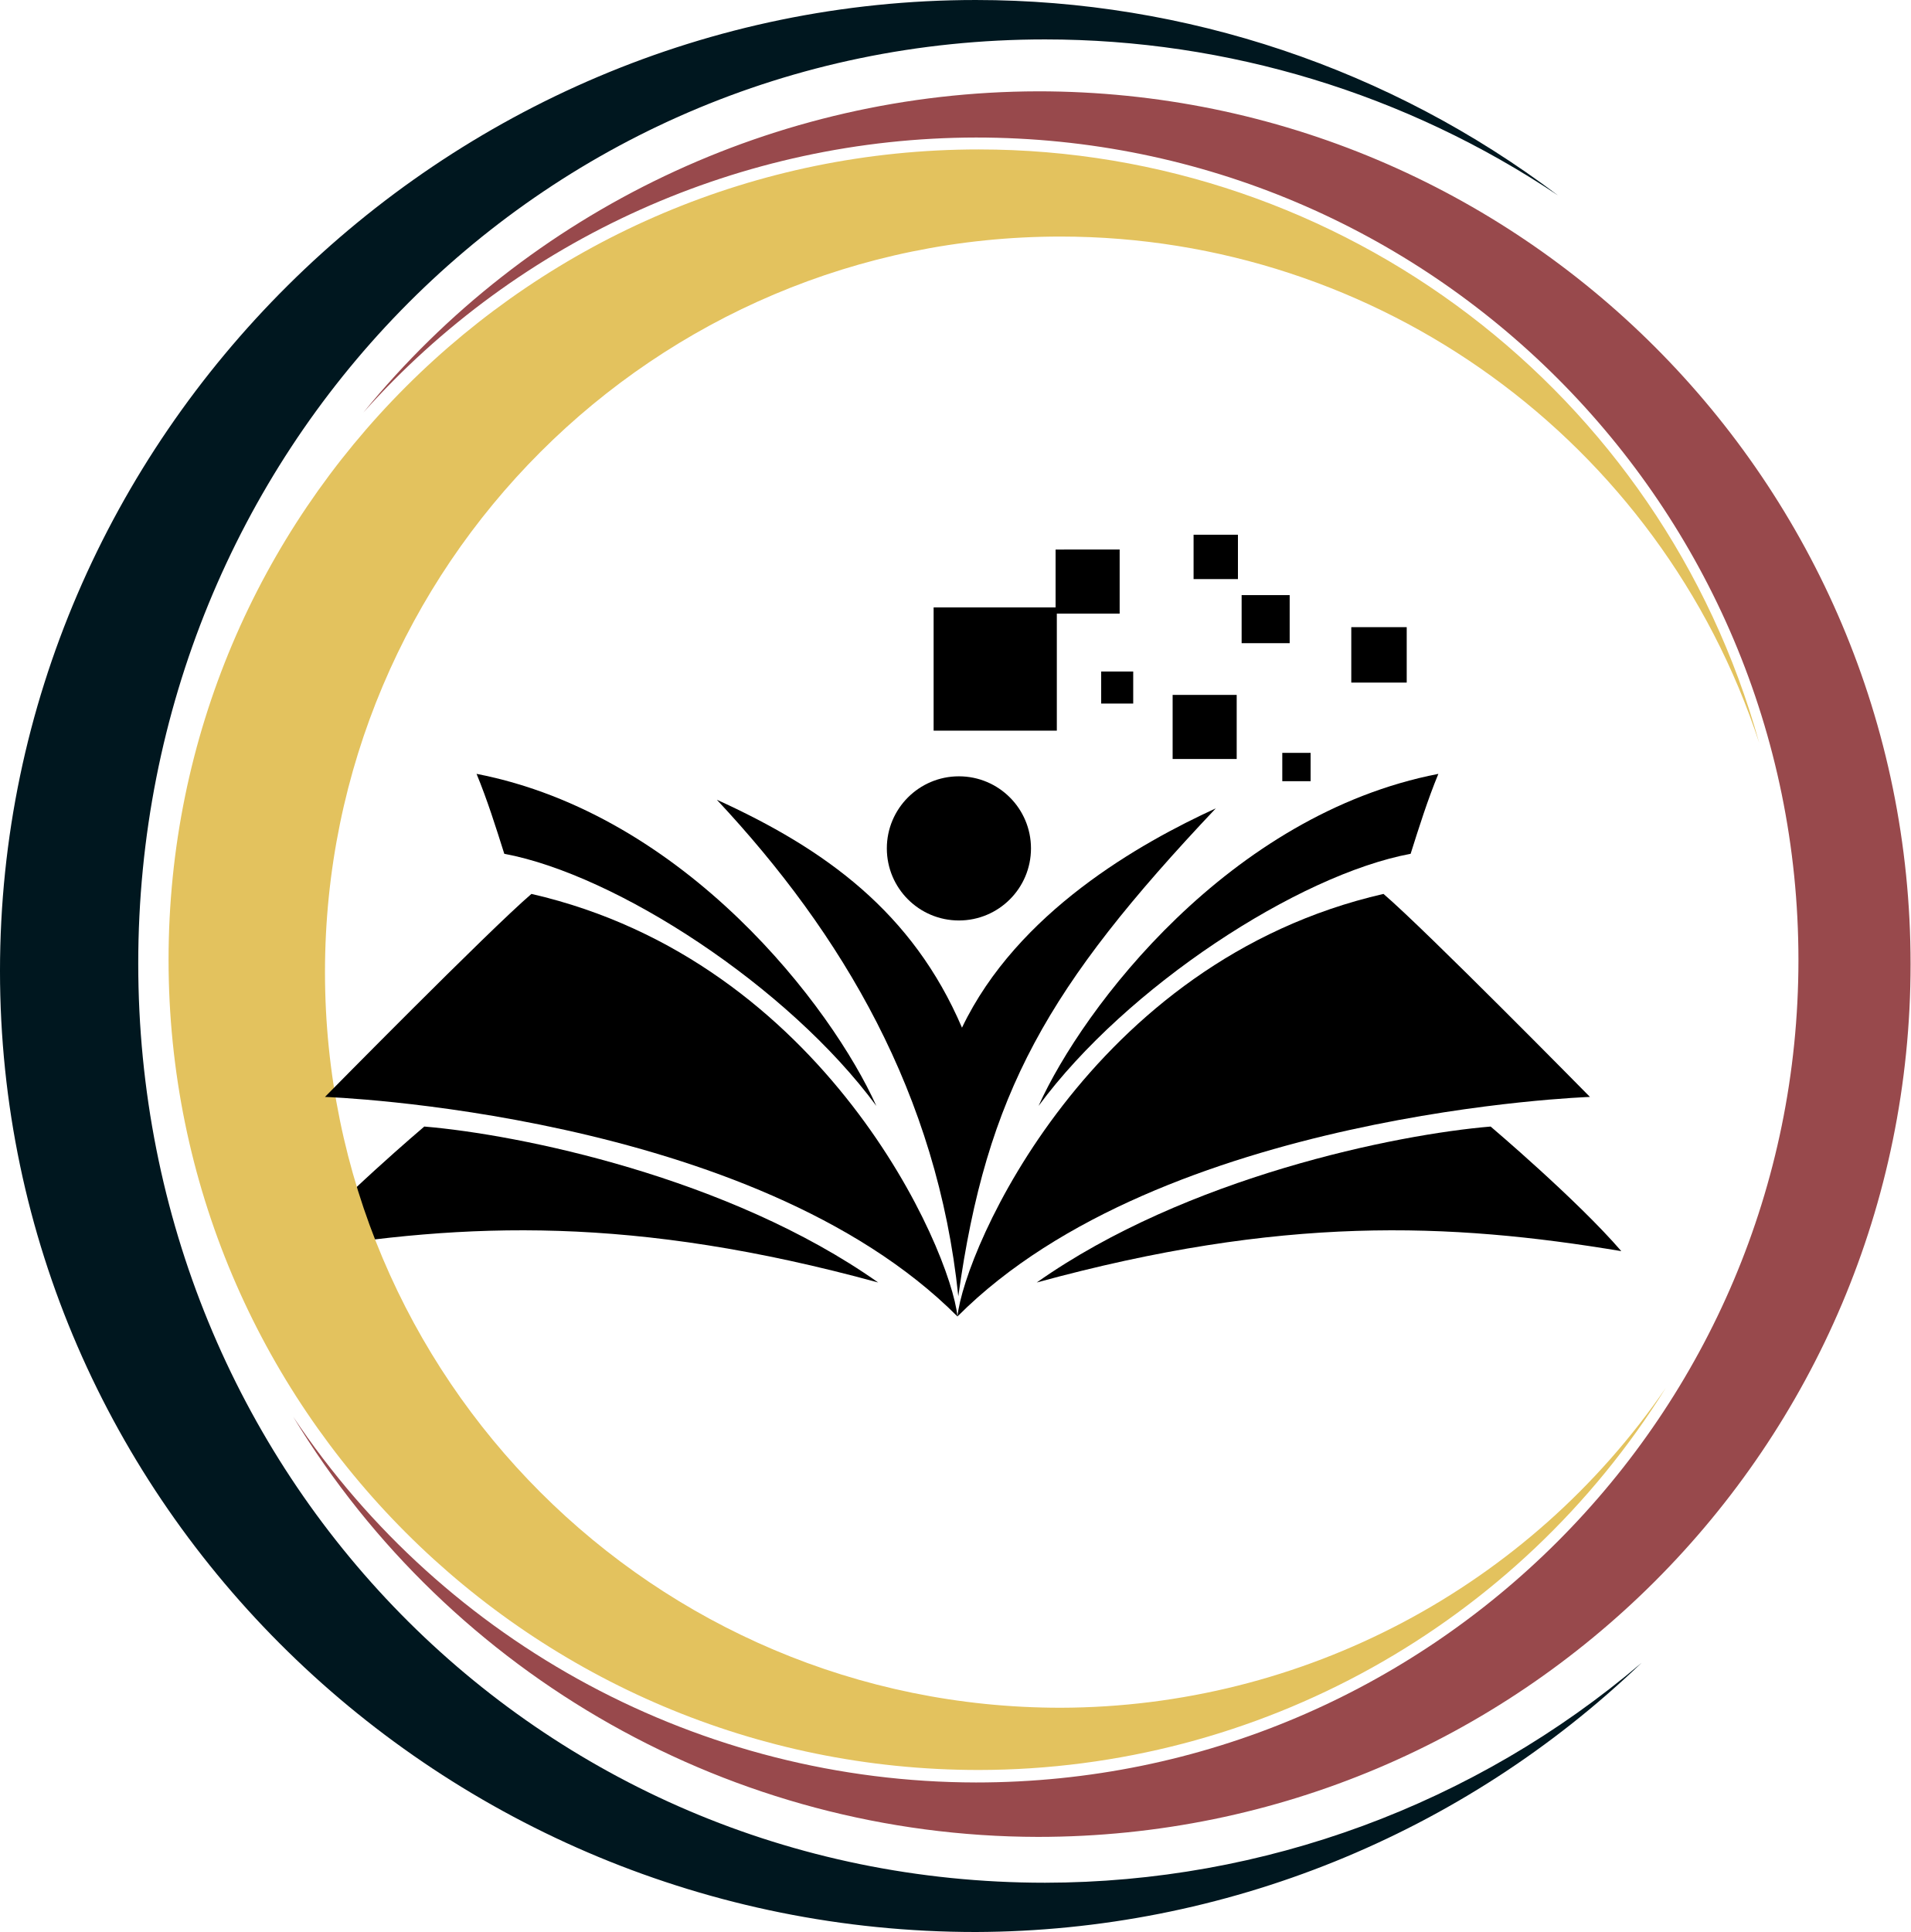
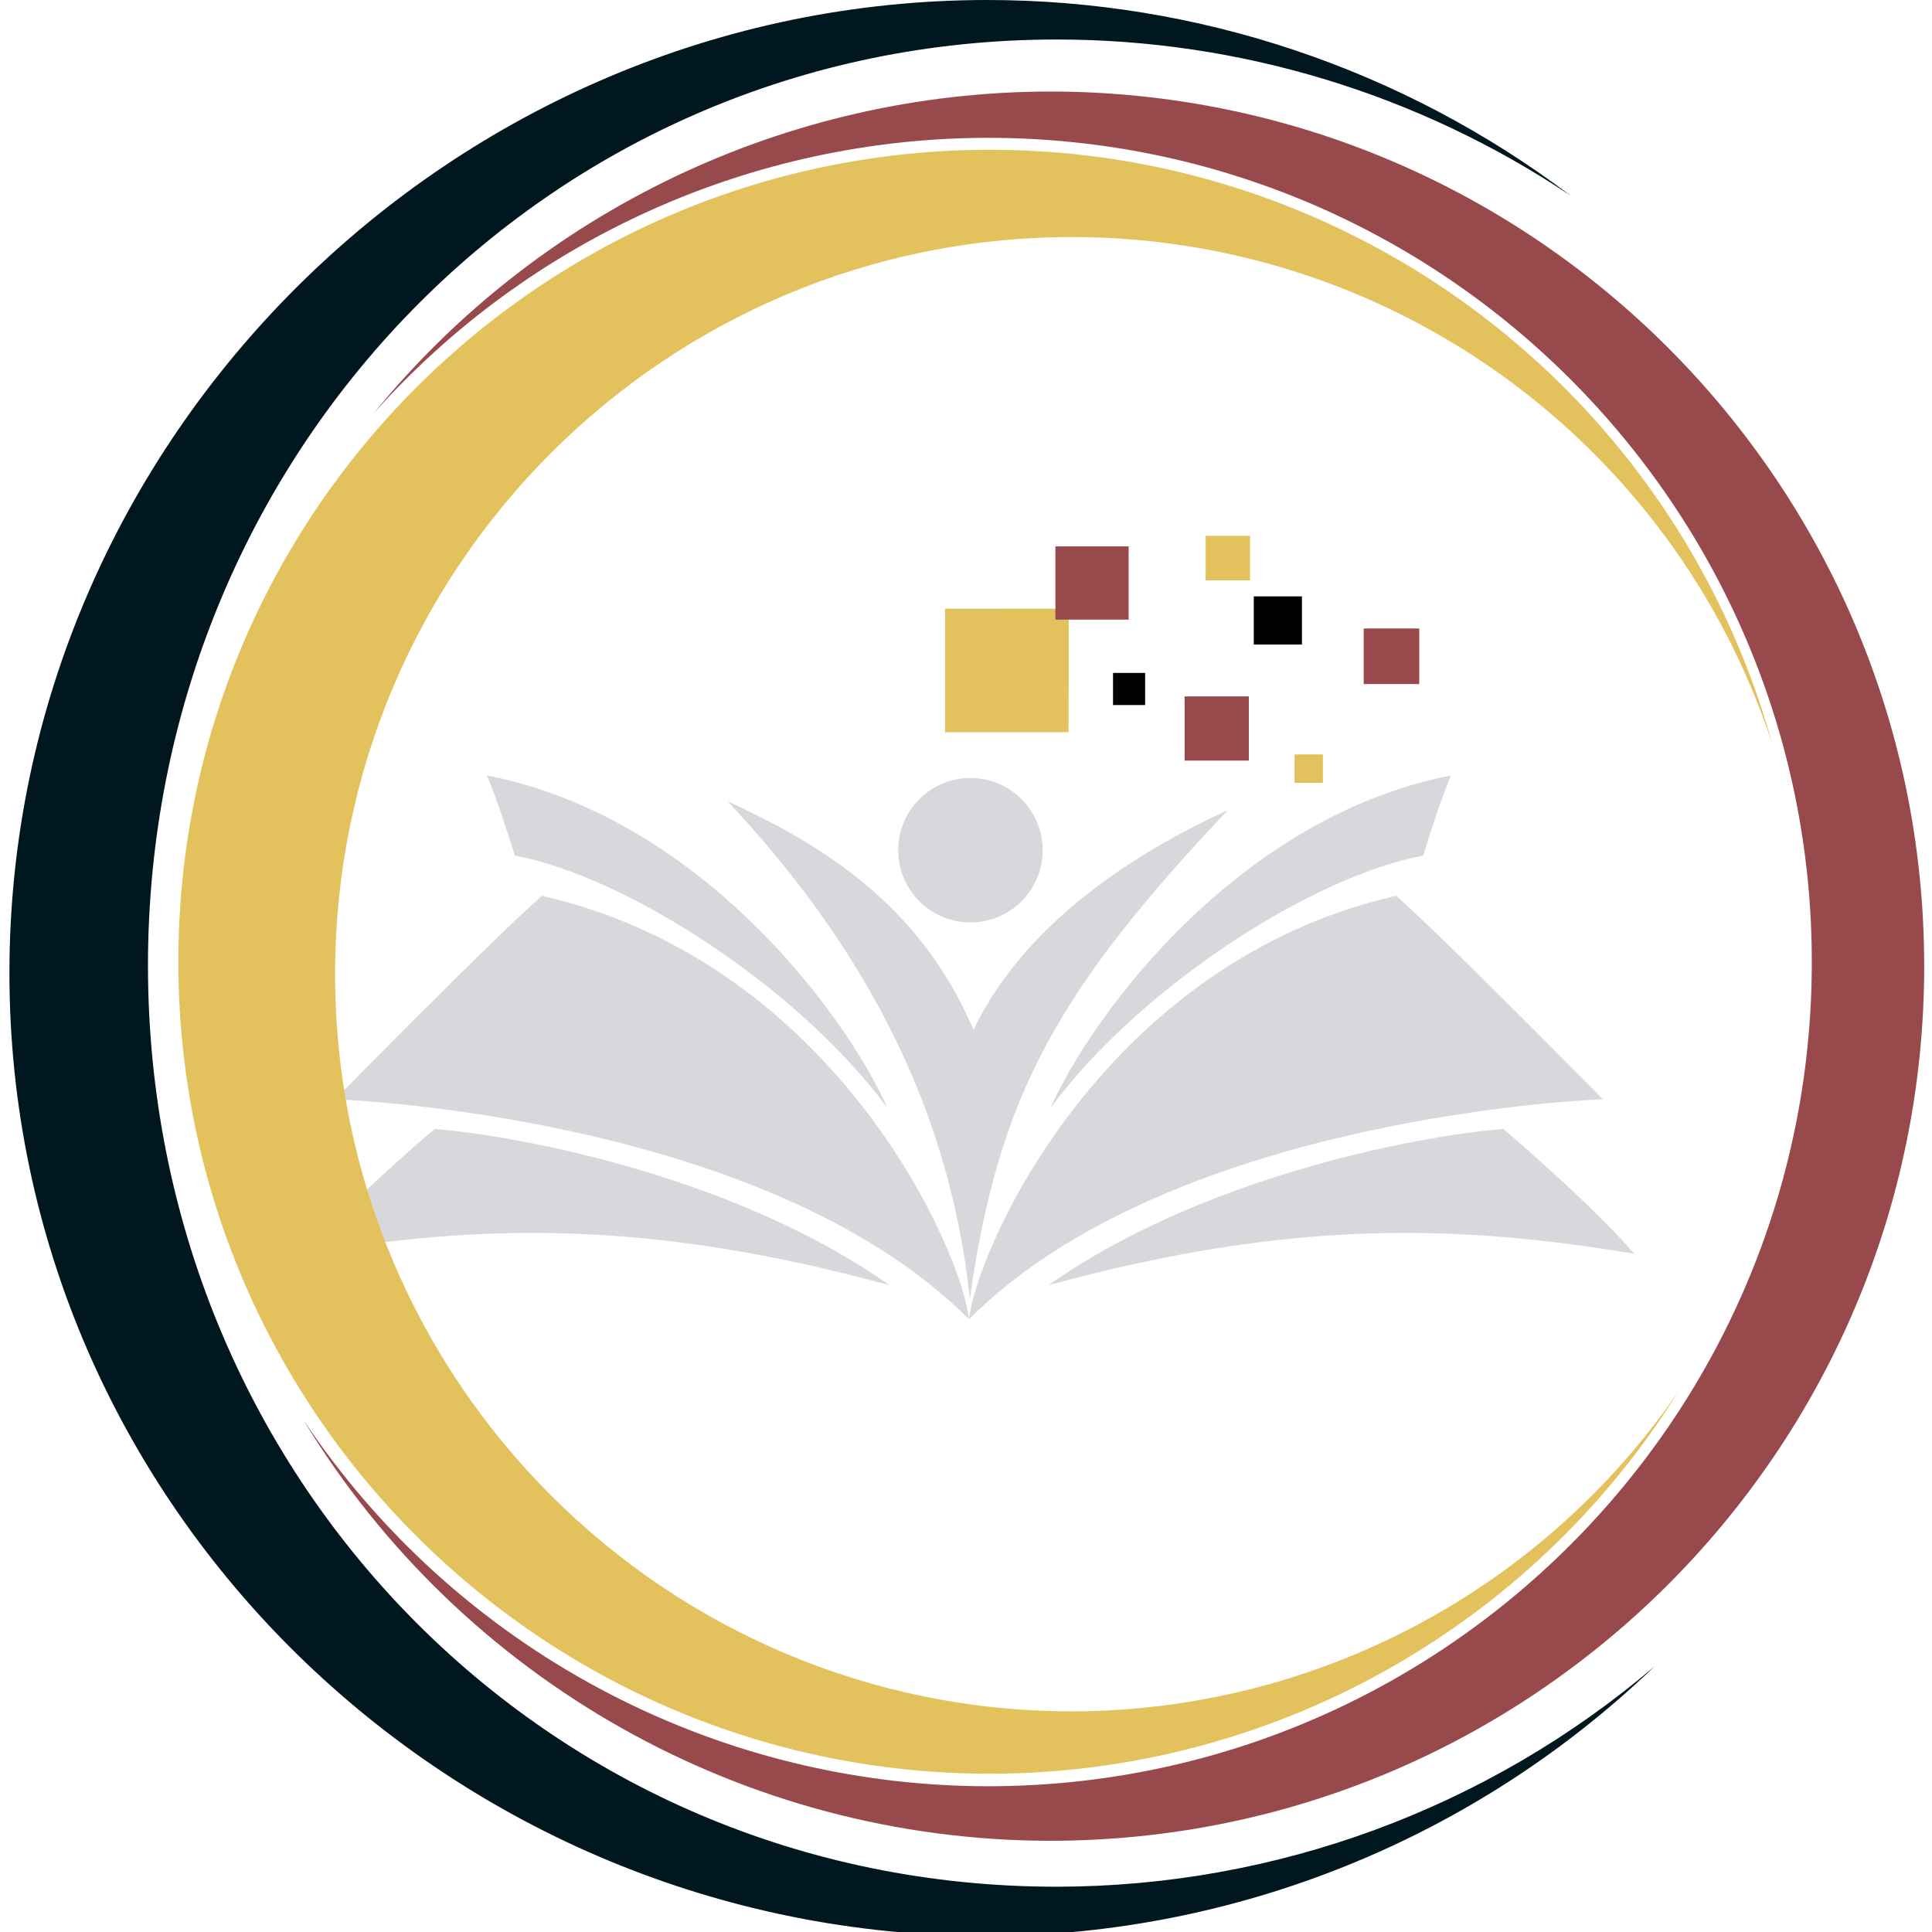
- <svg xmlns="http://www.w3.org/2000/svg" version="1.1" id="svg132" width="253.717" height="256.543" viewBox="0 0 253.717 256.543" xmlnsSvg="http://www.w3.org/2000/svg">
+ <svg xmlns="http://www.w3.org/2000/svg" version="1.1" id="svg132" width="256" height="256" viewBox="0 0 256 256" xmlns_svg="http://www.w3.org/2000/svg">
  <defs id="defs136" />
  <g id="layer1" style="display:inline;fill:#cccccc" transform="translate(-115.2213,-79.18976)">
-     <path style="display:inline;opacity:1;fill:#000000;fill-opacity:1;stroke-width:7.4" d="m 313.171,228.78 c -12.495,1.041 -40.387,6.68 -60.275,20.707 32.504,-8.897 54.722,-7.982 77.629,-4.164 -5.881,-6.823 -17.354,-16.543 -17.354,-16.543 z" id="path7953" />
-     <path style="display:inline;opacity:1;fill:#000000;fill-opacity:1;stroke-width:7.4" d="m 171.565,228.78 c 0,0 -11.473,9.72 -17.354,16.543 22.907,-3.818 45.125,-4.733 77.629,4.164 -19.889,-14.027 -47.781,-19.666 -60.275,-20.707 z" id="path7951" />
-     <path style="display:inline;opacity:1;fill:#000000;fill-opacity:1;stroke-width:7.4" d="m 242.368,254 c 27.103,-27.214 83.992,-29.154 83.992,-29.154 0,0 -21.774,-22.126 -27.418,-26.957 -39.055,8.967 -55.649,47.203 -56.574,56.111 z" id="path7949" />
-     <path style="display:inline;opacity:1;fill:#000000;fill-opacity:1;stroke-width:7.4" d="m 210.411,185.383 c 16.688,17.834 29.287,39.103 32.068,65.936 3.763,-26.996 11.78,-41.067 34.195,-64.791 -9.98,4.581 -26.343,13.743 -33.705,29.123 -6.559,-15.335 -18.161,-23.723 -32.559,-30.268 z" id="path7945" />
-     <path style="display:inline;opacity:1;fill:#000000;fill-opacity:1;stroke-width:7.4" d="m 242.561,182.274 a 9.571,9.571 0 0 0 -9.572,9.572 9.571,9.571 0 0 0 9.572,9.57 9.571,9.571 0 0 0 9.57,-9.57 9.571,9.571 0 0 0 -9.57,-9.572 z" id="path7943" />
-     <path style="display:inline;opacity:1;fill:#000000;fill-opacity:1;stroke-width:7.4" d="m 306.229,181.948 c -27.757,5.386 -47.202,31.005 -53.092,44.094 11.698,-15.87 34.521,-30.699 49.41,-33.48 1.125,-3.559 2.259,-7.166 3.682,-10.613 z" id="path7941" />
-     <path style="display:inline;opacity:1;fill:#000000;fill-opacity:1;stroke-width:7.4" d="m 178.506,181.948 c 1.423,3.447 2.557,7.055 3.682,10.613 14.889,2.781 37.712,17.61 49.41,33.48 -5.89,-13.089 -25.334,-38.707 -53.092,-44.094 z" id="path1451" />
-     <path style="display:inline;fill:#e3c25e;fill-opacity:1;stroke-width:7.438" d="M 245.2,99.032 A 107.593,107.593 0 0 0 137.606,206.625 107.593,107.593 0 0 0 245.2,314.219 107.593,107.593 0 0 0 336.419,263.498 97.677,97.677 0 0 1 256.053,305.955 97.677,97.677 0 0 1 158.378,208.28 97.677,97.677 0 0 1 256.053,110.602 97.677,97.677 0 0 1 348.829,177.815 107.593,107.593 0 0 0 245.2,99.032 Z" id="path255" />
-     <path style="display:inline;opacity:1;fill:#000000;fill-opacity:1;stroke-width:7.4" d="m 185.794,197.889 c -5.644,4.831 -27.418,26.957 -27.418,26.957 0,0 56.889,1.94 83.992,29.154 -0.926,-8.908 -17.52,-47.145 -56.574,-56.111 z" id="path7947" />
-     <path style="display:inline;fill:#98494c;fill-opacity:1;stroke-width:7.438" d="m 253.046,91.317 c -34.743,0.073 -67.62,15.728 -89.576,42.654 20.689,-23.197 50.281,-36.479 81.363,-36.52 60.317,-3.9e-5 109.213,48.896 109.213,109.213 4e-5,60.317 -48.896,109.213 -109.213,109.213 -36.438,-0.049 -70.451,-18.267 -90.684,-48.572 20.971,34.581 58.453,55.729 98.896,55.799 64.006,-7e-4 115.893,-51.888 115.893,-115.895 -7e-4,-64.005 -51.887,-115.892 -115.893,-115.893 z" id="path253" />
-     <path style="display:inline;fill:#00171f;fill-opacity:1;stroke-width:7.438" d="m 244.801,79.19 c -70.842,4.25e-4 -129.58,58.084 -129.58,128.926 4.3e-4,70.842 58.738,127.617 129.58,127.617 32.964,-0.109 64.621,-12.905 88.402,-35.732 -22.104,18.815 -50.176,29.16 -79.203,29.189 -67.59,3.4e-4 -120.42,-54.466 -120.42,-122.057 -3.4e-4,-67.59 52.83,-122.709 120.42,-122.709 24.254,0.001 47.961,7.209 68.111,20.709 C 299.85,88.306 272.708,79.198 244.801,79.19 Z" id="path353" />
-     <path id="rect524" style="display:inline;opacity:1;fill:#000000;fill-opacity:1;stroke-width:7.4" d="m 273.723,150.196 v 5.891 h 5.891 v -5.891 z m -18.324,1.965 v 7.689 h -16.197 v 16.361 h 16.361 v -15.543 h 8.344 v -8.508 z m 24.705,6.053 v 6.381 h 6.381 v -6.381 z m 14.562,4.254 v 7.363 h 7.361 v -7.363 z m -33.213,5.891 v 4.254 h 4.254 v -4.254 z m 9.488,3.107 v 8.508 h 8.508 v -8.508 z m 14.562,7.691 v 3.762 h 3.762 v -3.762 z" />
+     <path style="display:inline;opacity:1;fill:#d7d8db;fill-opacity:1;stroke-width:7.4" d="m 314.42,228.78 c -12.495,1.041 -40.387,6.68 -60.275,20.707 32.504,-8.897 54.722,-7.982 77.629,-4.164 -5.881,-6.823 -17.354,-16.543 -17.354,-16.543 z" id="path7953" />
+     <path style="display:inline;opacity:1;fill:#d7d8db;fill-opacity:1;stroke-width:7.4" d="m 172.814,228.78 c 0,0 -11.473,9.72 -17.354,16.543 22.907,-3.818 45.125,-4.733 77.629,4.164 -19.889,-14.027 -47.781,-19.666 -60.275,-20.707 z" id="path7951" />
+     <path style="display:inline;opacity:1;fill:#d7d8db;fill-opacity:1;stroke-width:7.4" d="m 243.617,254 c 27.103,-27.214 83.992,-29.154 83.992,-29.154 0,0 -21.774,-22.126 -27.418,-26.957 -39.055,8.967 -55.649,47.203 -56.574,56.111 z" id="path7949" />
+     <path style="display:inline;opacity:1;fill:#d7d8db;fill-opacity:1;stroke-width:7.4" d="m 211.66,185.383 c 16.688,17.834 29.287,39.103 32.068,65.936 3.763,-26.996 11.78,-41.067 34.195,-64.791 -9.98,4.581 -26.343,13.743 -33.705,29.123 -6.559,-15.335 -18.161,-23.723 -32.559,-30.268 z" id="path7945" />
+     <path style="display:inline;opacity:1;fill:#d7d8db;fill-opacity:1;stroke-width:7.4" d="m 243.81,182.274 a 9.571,9.571 0 0 0 -9.572,9.572 9.571,9.571 0 0 0 9.572,9.57 9.571,9.571 0 0 0 9.57,-9.57 9.571,9.571 0 0 0 -9.57,-9.572 z" id="path7943" />
+     <path style="display:inline;opacity:1;fill:#d7d8db;fill-opacity:1;stroke-width:7.4" d="m 307.478,181.948 c -27.757,5.386 -47.202,31.005 -53.092,44.094 11.698,-15.87 34.521,-30.699 49.41,-33.48 1.125,-3.559 2.259,-7.166 3.682,-10.613 z" id="path7941" />
+     <path style="display:inline;opacity:1;fill:#d7d8db;fill-opacity:1;stroke-width:7.4" d="m 179.756,181.948 c 1.423,3.447 2.557,7.055 3.682,10.613 14.889,2.781 37.712,17.61 49.41,33.48 -5.89,-13.089 -25.334,-38.707 -53.092,-44.094 z" id="path1451" />
+     <path style="display:inline;opacity:1;fill:#d7d8db;fill-opacity:1;stroke-width:7.4" d="m 187.043,197.889 c -5.644,4.831 -27.418,26.957 -27.418,26.957 0,0 56.889,1.94 83.992,29.154 -0.926,-8.908 -17.52,-47.145 -56.574,-56.111 z" id="path7947" />
+     <path style="display:inline;fill:#e3c25e;fill-opacity:1;stroke-width:7.438" d="M 246.449,99.032 A 107.593,107.593 0 0 0 138.855,206.625 107.593,107.593 0 0 0 246.449,314.219 107.593,107.593 0 0 0 337.668,263.498 97.677,97.677 0 0 1 257.302,305.955 97.677,97.677 0 0 1 159.627,208.28 97.677,97.677 0 0 1 257.302,110.602 97.677,97.677 0 0 1 350.078,177.815 107.593,107.593 0 0 0 246.449,99.032 Z" id="path255" />
+     <path style="display:inline;fill:#98494c;fill-opacity:1;stroke-width:7.438" d="m 254.295,91.317 c -34.743,0.073 -67.62,15.728 -89.576,42.654 20.689,-23.197 50.281,-36.479 81.363,-36.52 60.317,-3.9e-5 109.213,48.896 109.213,109.213 4e-5,60.317 -48.896,109.213 -109.213,109.213 -36.438,-0.049 -70.451,-18.267 -90.684,-48.572 20.971,34.581 58.453,55.729 98.896,55.799 64.006,-7e-4 115.893,-51.888 115.893,-115.895 -7e-4,-64.005 -51.887,-115.892 -115.893,-115.893 z" id="path253" />
+     <path style="display:inline;fill:#00171f;fill-opacity:1;stroke-width:7.438" d="m 246.05,79.19 c -70.842,4.25e-4 -129.58,58.084 -129.58,128.926 4.3e-4,70.842 58.738,127.617 129.58,127.617 32.964,-0.109 64.621,-12.905 88.402,-35.732 -22.104,18.815 -50.176,29.16 -79.203,29.189 -67.59,3.4e-4 -120.42,-54.466 -120.42,-122.057 -3.4e-4,-67.59 52.83,-122.709 120.42,-122.709 24.254,0.001 47.961,7.209 68.111,20.709 C 301.099,88.306 273.957,79.198 246.05,79.19 Z" id="path353" />
+     <path style="display:inline;opacity:1;fill:#e3c25e;fill-opacity:1;stroke-width:7.4" d="m 286.754,179.157 v 3.762 h 3.762 v -3.762 z" id="path1600" />
+     <path style="display:inline;opacity:1;fill:#98494c;fill-opacity:1;stroke-width:7.4" d="m 272.191,171.465 v 8.508 h 8.508 v -8.508 z" id="path1598" />
+     <path style="display:inline;opacity:1;fill:#000000;fill-opacity:1;stroke-width:7.4" d="m 262.703,168.358 v 4.254 h 4.254 v -4.254 z" id="path1596" />
+     <path style="display:inline;opacity:1;fill:#98494c;fill-opacity:1;stroke-width:7.4" d="m 295.916,162.467 v 7.363 h 7.361 v -7.363 z" id="path1594" />
+     <path style="display:inline;opacity:1;fill:#000000;fill-opacity:1;stroke-width:7.4" d="m 281.353,158.213 v 6.381 h 6.381 v -6.381 z" id="path1592" />
+     <path style="display:inline;opacity:1;fill:#e3c25e;fill-opacity:1;stroke-width:7.4" d="m 256.829,159.836 c -2.858,0 -12.24,0.014 -16.378,0.014 v 16.361 h 16.361" id="path1590" />
+     <path style="display:inline;opacity:1;fill:#e3c25e;fill-opacity:1;stroke-width:7.4" d="m 274.972,150.196 v 5.891 h 5.891 v -5.891 z" id="rect524" />
+     <rect style="fill:#98494c;fill-opacity:1;stroke-width:7.4" id="rect2829" width="9.704" height="9.704" x="255.069" y="151.588" />
  </g>
</svg>
